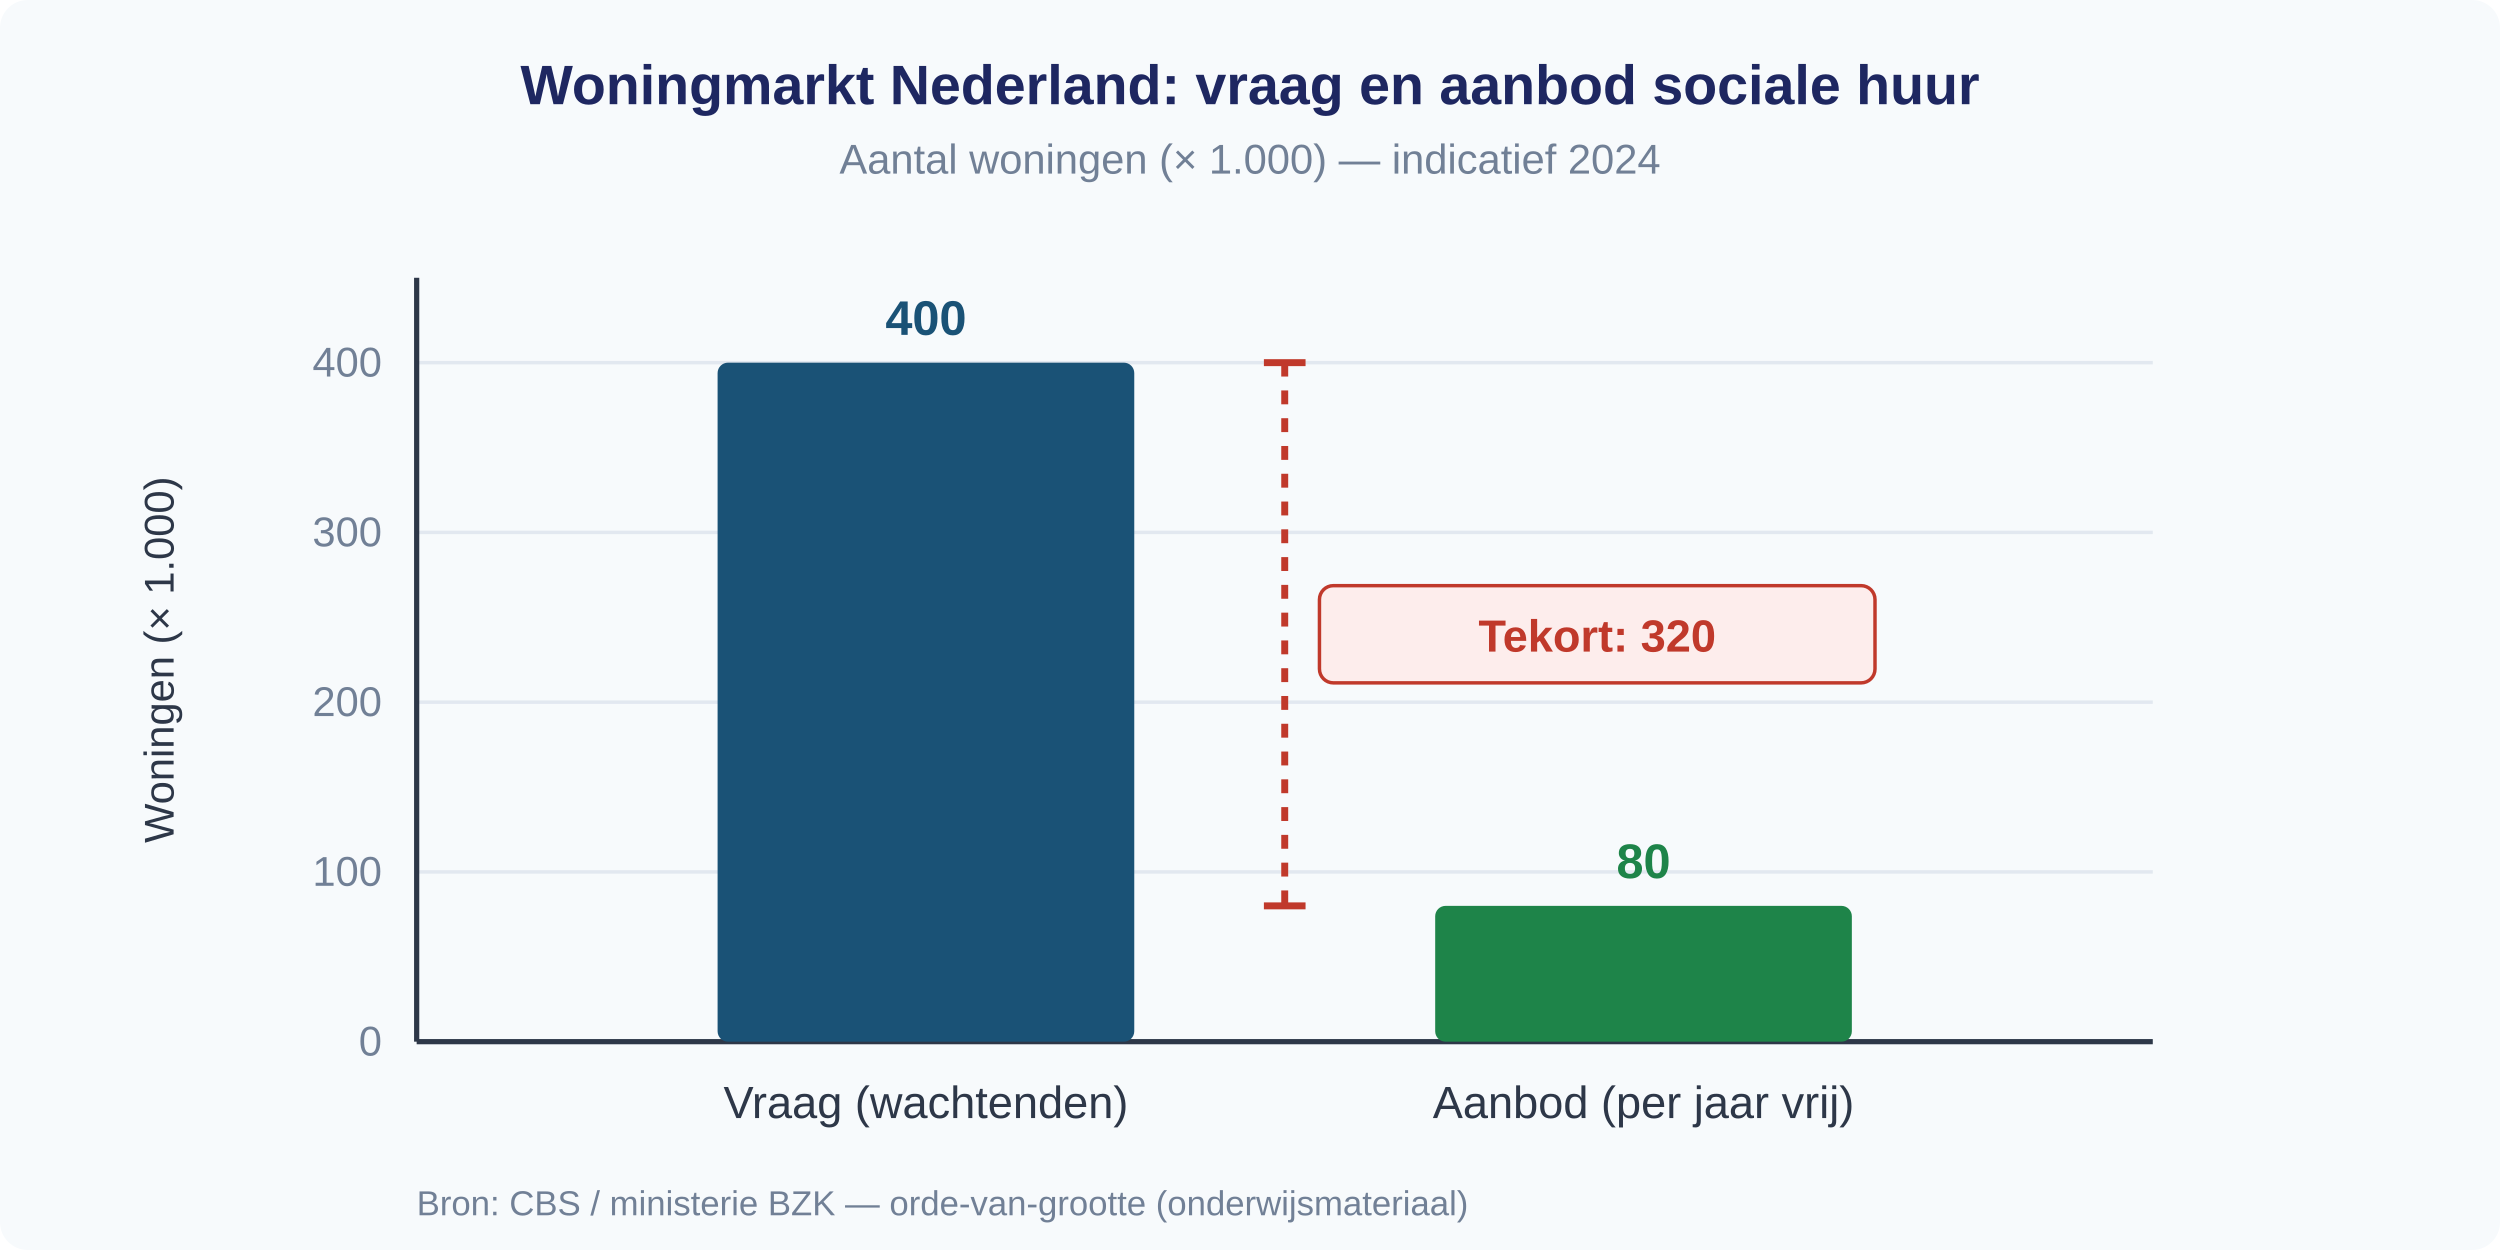
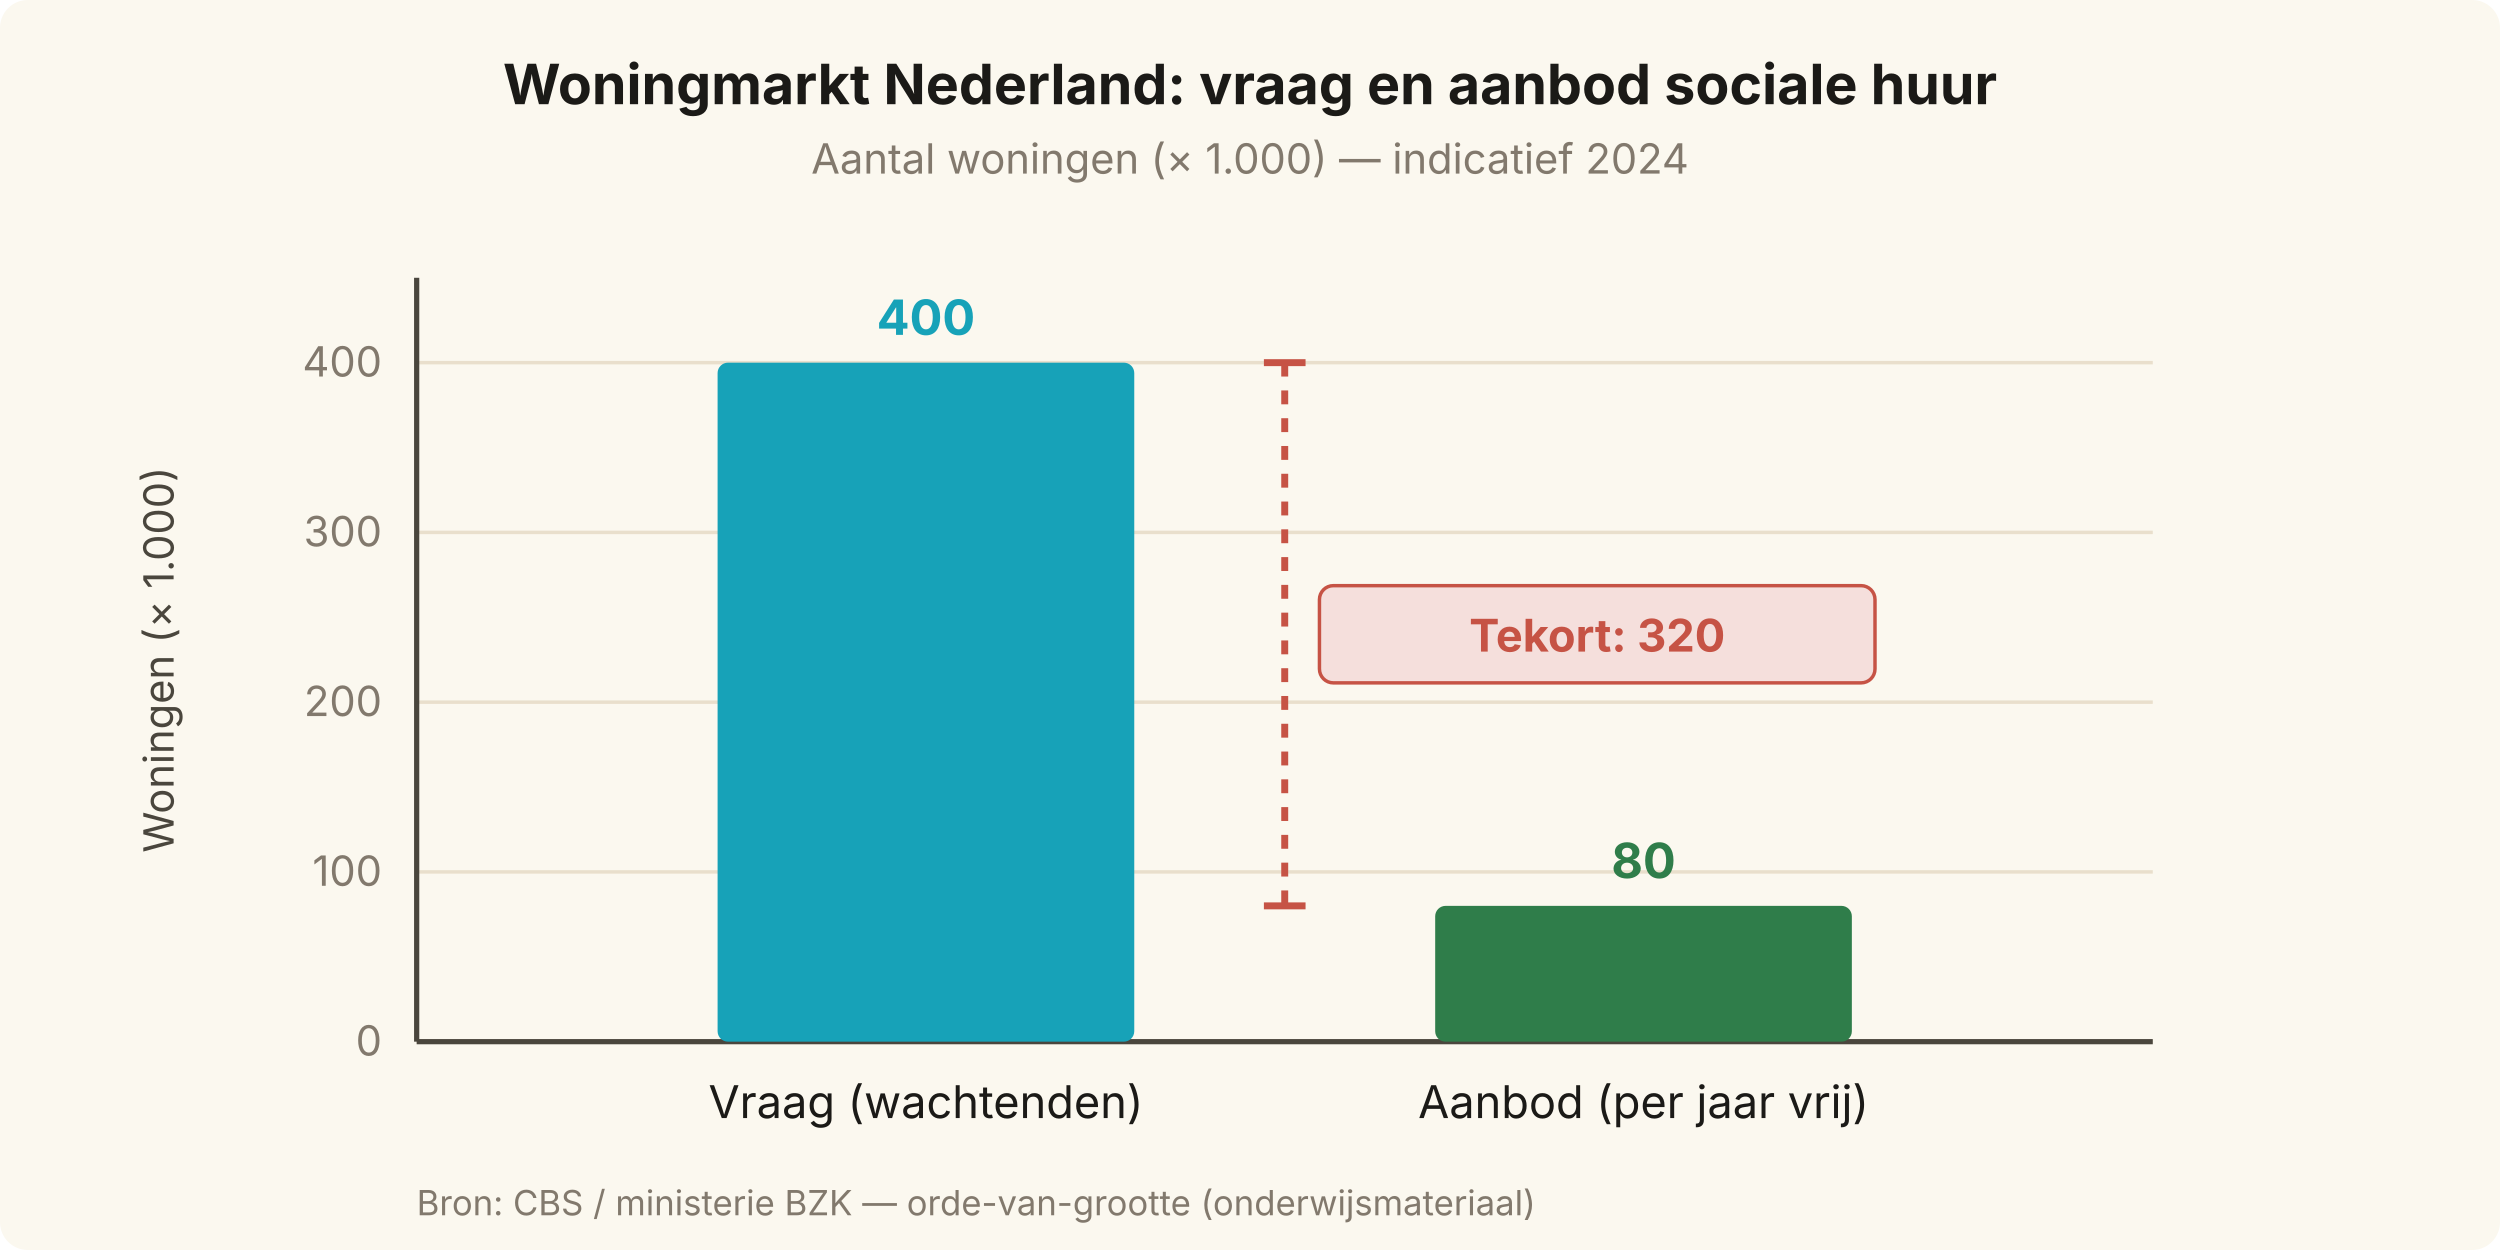
<svg xmlns="http://www.w3.org/2000/svg" viewBox="0 0 720 360">
-   <rect width="720" height="360" rx="8" fill="#F7FAFC" />
-   <text x="360" y="30" font-family="Arial" font-size="16" font-weight="bold" fill="#1E2761" text-anchor="middle">Woningmarkt Nederland: vraag en aanbod sociale huur</text>
-   <text x="360" y="50" font-family="Arial" font-size="12" fill="#718096" text-anchor="middle">Aantal woningen (× 1.000) — indicatief 2024</text>
-   <text x="50" y="190" font-family="Arial" font-size="12" fill="#2D3748" text-anchor="middle" transform="rotate(-90 50 190)">Woningen (× 1.000)</text>
-   <line x1="120" y1="300" x2="620" y2="300" stroke="#E2E8F0" stroke-width="1" />
-   <text x="110" y="304" font-family="Arial" font-size="12" fill="#718096" text-anchor="end">0</text>
-   <line x1="120" y1="251.111" x2="620" y2="251.111" stroke="#E2E8F0" stroke-width="1" />
-   <text x="110" y="255.111" font-family="Arial" font-size="12" fill="#718096" text-anchor="end">100</text>
-   <line x1="120" y1="202.222" x2="620" y2="202.222" stroke="#E2E8F0" stroke-width="1" />
-   <text x="110" y="206.222" font-family="Arial" font-size="12" fill="#718096" text-anchor="end">200</text>
-   <line x1="120" y1="153.333" x2="620" y2="153.333" stroke="#E2E8F0" stroke-width="1" />
-   <text x="110" y="157.333" font-family="Arial" font-size="12" fill="#718096" text-anchor="end">300</text>
-   <line x1="120" y1="104.444" x2="620" y2="104.444" stroke="#E2E8F0" stroke-width="1" />
-   <text x="110" y="108.444" font-family="Arial" font-size="12" fill="#718096" text-anchor="end">400</text>
-   <line x1="120" y1="80" x2="120" y2="300" stroke="#2D3748" stroke-width="1.5" />
-   <line x1="120" y1="300" x2="620" y2="300" stroke="#2D3748" stroke-width="1.5" />
-   <rect x="206.667" y="104.444" width="120" height="195.556" rx="3" fill="#1A5276" />
-   <text x="266.667" y="96.444" font-family="Arial" font-size="14" font-weight="bold" fill="#1A5276" text-anchor="middle">400</text>
-   <text x="266.667" y="322" font-family="Arial" font-size="13" fill="#2D3748" text-anchor="middle">Vraag (wachtenden)</text>
-   <rect x="413.333" y="260.889" width="120" height="39.111" rx="3" fill="#1E8449" />
-   <text x="473.333" y="252.889" font-family="Arial" font-size="14" font-weight="bold" fill="#1E8449" text-anchor="middle">80</text>
-   <text x="473.333" y="322" font-family="Arial" font-size="13" fill="#2D3748" text-anchor="middle">Aanbod (per jaar vrij)</text>
-   <line x1="370" y1="104.444" x2="370" y2="260.889" stroke="#C0392B" stroke-width="2" stroke-dasharray="4,4" />
-   <line x1="364" y1="104.444" x2="376" y2="104.444" stroke="#C0392B" stroke-width="2" />
-   <line x1="364" y1="260.889" x2="376" y2="260.889" stroke="#C0392B" stroke-width="2" />
-   <rect x="380" y="168.667" width="160" height="28" rx="4" fill="#FDEDEC" stroke="#C0392B" stroke-width="1" />
-   <text x="460" y="187.667" font-family="Arial" font-size="13" font-weight="bold" fill="#C0392B" text-anchor="middle">Tekort: 320</text>
-   <text x="120" y="350" font-family="Arial" font-size="10" fill="#718096">Bron: CBS / ministerie BZK — orde-van-grootte (onderwijsmateriaal)</text>
+   <rect width="720" height="360" rx="8" fill="#fbf8ef" />
+   <text x="360" y="30" font-family="Inter, Arial, sans-serif" font-size="16" font-weight="bold" fill="#1b1a17" text-anchor="middle">Woningmarkt Nederland: vraag en aanbod sociale huur</text>
+   <text x="360" y="50" font-family="Inter, Arial, sans-serif" font-size="12" fill="#82796d" text-anchor="middle">Aantal woningen (× 1.000) — indicatief 2024</text>
+   <text x="50" y="190" font-family="Inter, Arial, sans-serif" font-size="12" fill="#4a463d" text-anchor="middle" transform="rotate(-90 50 190)">Woningen (× 1.000)</text>
+   <line x1="120" y1="300" x2="620" y2="300" stroke="#e9dfcc" stroke-width="1" />
+   <text x="110" y="304" font-family="Inter, Arial, sans-serif" font-size="12" fill="#82796d" text-anchor="end">0</text>
+   <line x1="120" y1="251.111" x2="620" y2="251.111" stroke="#e9dfcc" stroke-width="1" />
+   <text x="110" y="255.111" font-family="Inter, Arial, sans-serif" font-size="12" fill="#82796d" text-anchor="end">100</text>
+   <line x1="120" y1="202.222" x2="620" y2="202.222" stroke="#e9dfcc" stroke-width="1" />
+   <text x="110" y="206.222" font-family="Inter, Arial, sans-serif" font-size="12" fill="#82796d" text-anchor="end">200</text>
+   <line x1="120" y1="153.333" x2="620" y2="153.333" stroke="#e9dfcc" stroke-width="1" />
+   <text x="110" y="157.333" font-family="Inter, Arial, sans-serif" font-size="12" fill="#82796d" text-anchor="end">300</text>
+   <line x1="120" y1="104.444" x2="620" y2="104.444" stroke="#e9dfcc" stroke-width="1" />
+   <text x="110" y="108.444" font-family="Inter, Arial, sans-serif" font-size="12" fill="#82796d" text-anchor="end">400</text>
+   <line x1="120" y1="80" x2="120" y2="300" stroke="#4a463d" stroke-width="1.5" />
+   <line x1="120" y1="300" x2="620" y2="300" stroke="#4a463d" stroke-width="1.5" />
+   <rect x="206.667" y="104.444" width="120" height="195.556" rx="3" fill="#17A2B8" />
+   <text x="266.667" y="96.444" font-family="Inter, Arial, sans-serif" font-size="14" font-weight="bold" fill="#17A2B8" text-anchor="middle">400</text>
+   <text x="266.667" y="322" font-family="Inter, Arial, sans-serif" font-size="13" fill="#1b1a17" text-anchor="middle">Vraag (wachtenden)</text>
+   <rect x="413.333" y="260.889" width="120" height="39.111" rx="3" fill="#2f7d4a" />
+   <text x="473.333" y="252.889" font-family="Inter, Arial, sans-serif" font-size="14" font-weight="bold" fill="#2f7d4a" text-anchor="middle">80</text>
+   <text x="473.333" y="322" font-family="Inter, Arial, sans-serif" font-size="13" fill="#1b1a17" text-anchor="middle">Aanbod (per jaar vrij)</text>
+   <line x1="370" y1="104.444" x2="370" y2="260.889" stroke="#c65345" stroke-width="2" stroke-dasharray="4,4" />
+   <line x1="364" y1="104.444" x2="376" y2="104.444" stroke="#c65345" stroke-width="2" />
+   <line x1="364" y1="260.889" x2="376" y2="260.889" stroke="#c65345" stroke-width="2" />
+   <rect x="380" y="168.667" width="160" height="28" rx="4" fill="#f5dfdc" stroke="#c65345" stroke-width="1" />
+   <text x="460" y="187.667" font-family="Inter, Arial, sans-serif" font-size="13" font-weight="bold" fill="#c65345" text-anchor="middle">Tekort: 320</text>
+   <text x="120" y="350" font-family="Inter, Arial, sans-serif" font-size="10" fill="#82796d">Bron: CBS / ministerie BZK — orde-van-grootte (onderwijsmateriaal)</text>
</svg>
